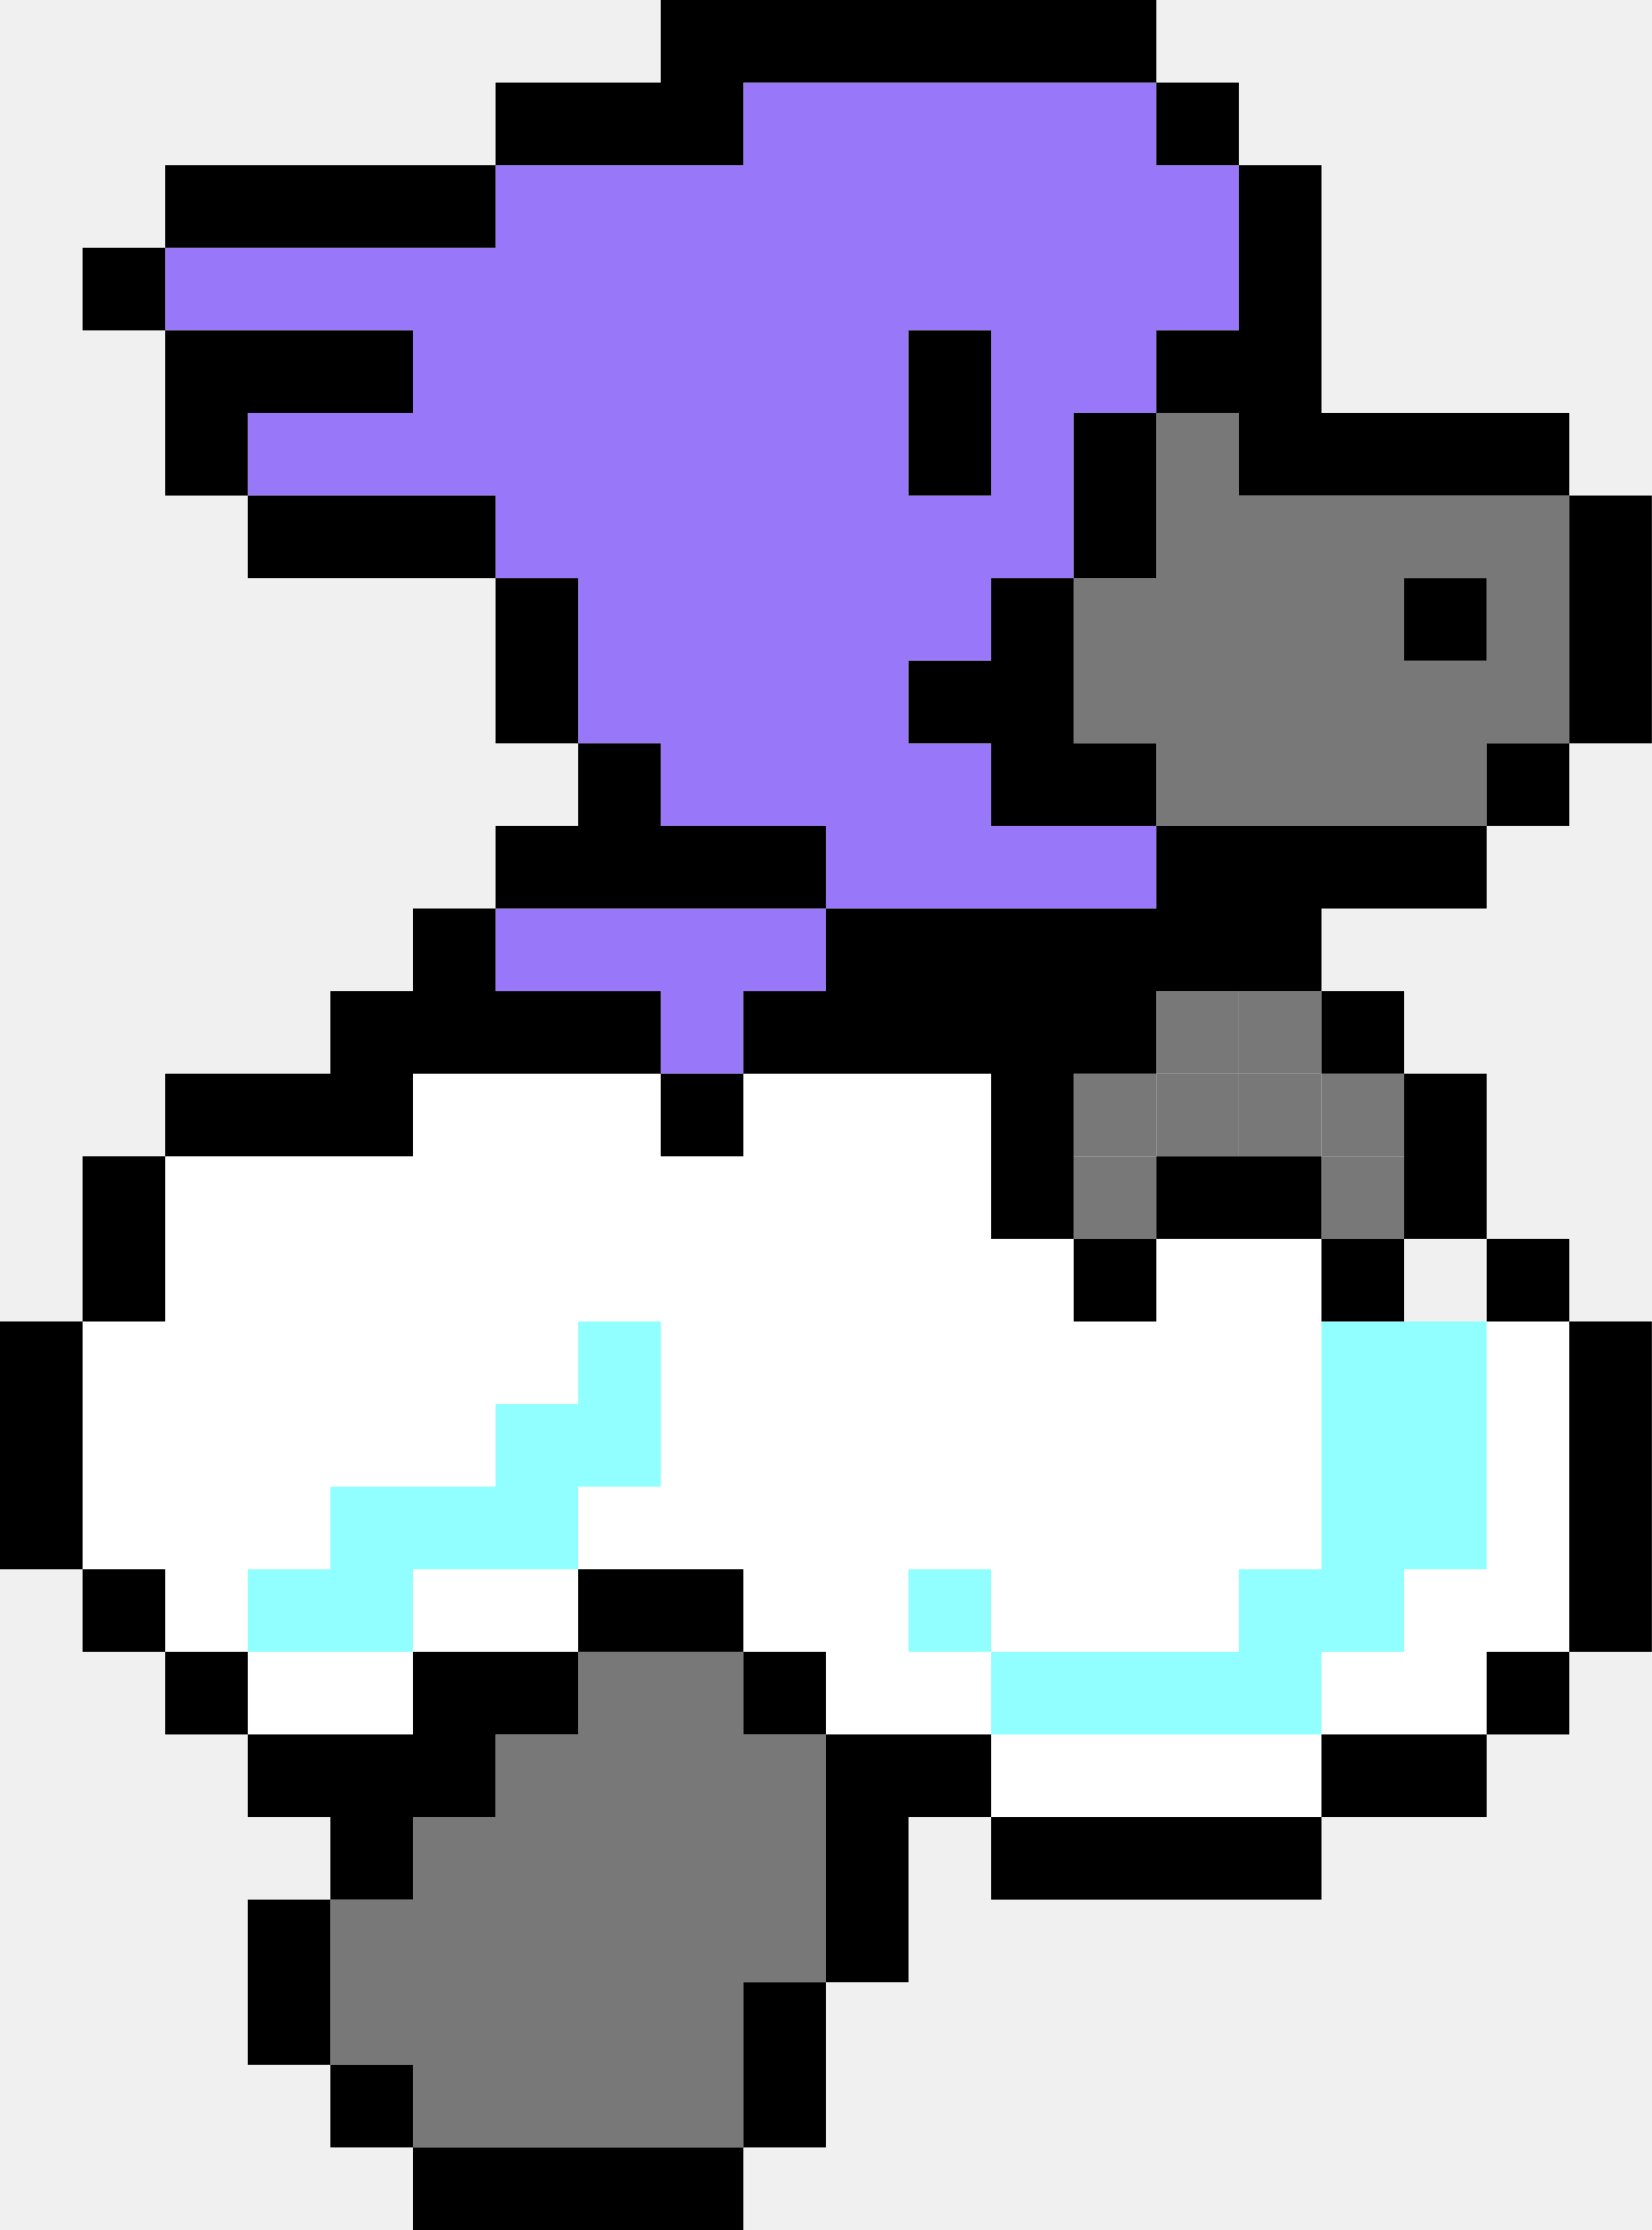
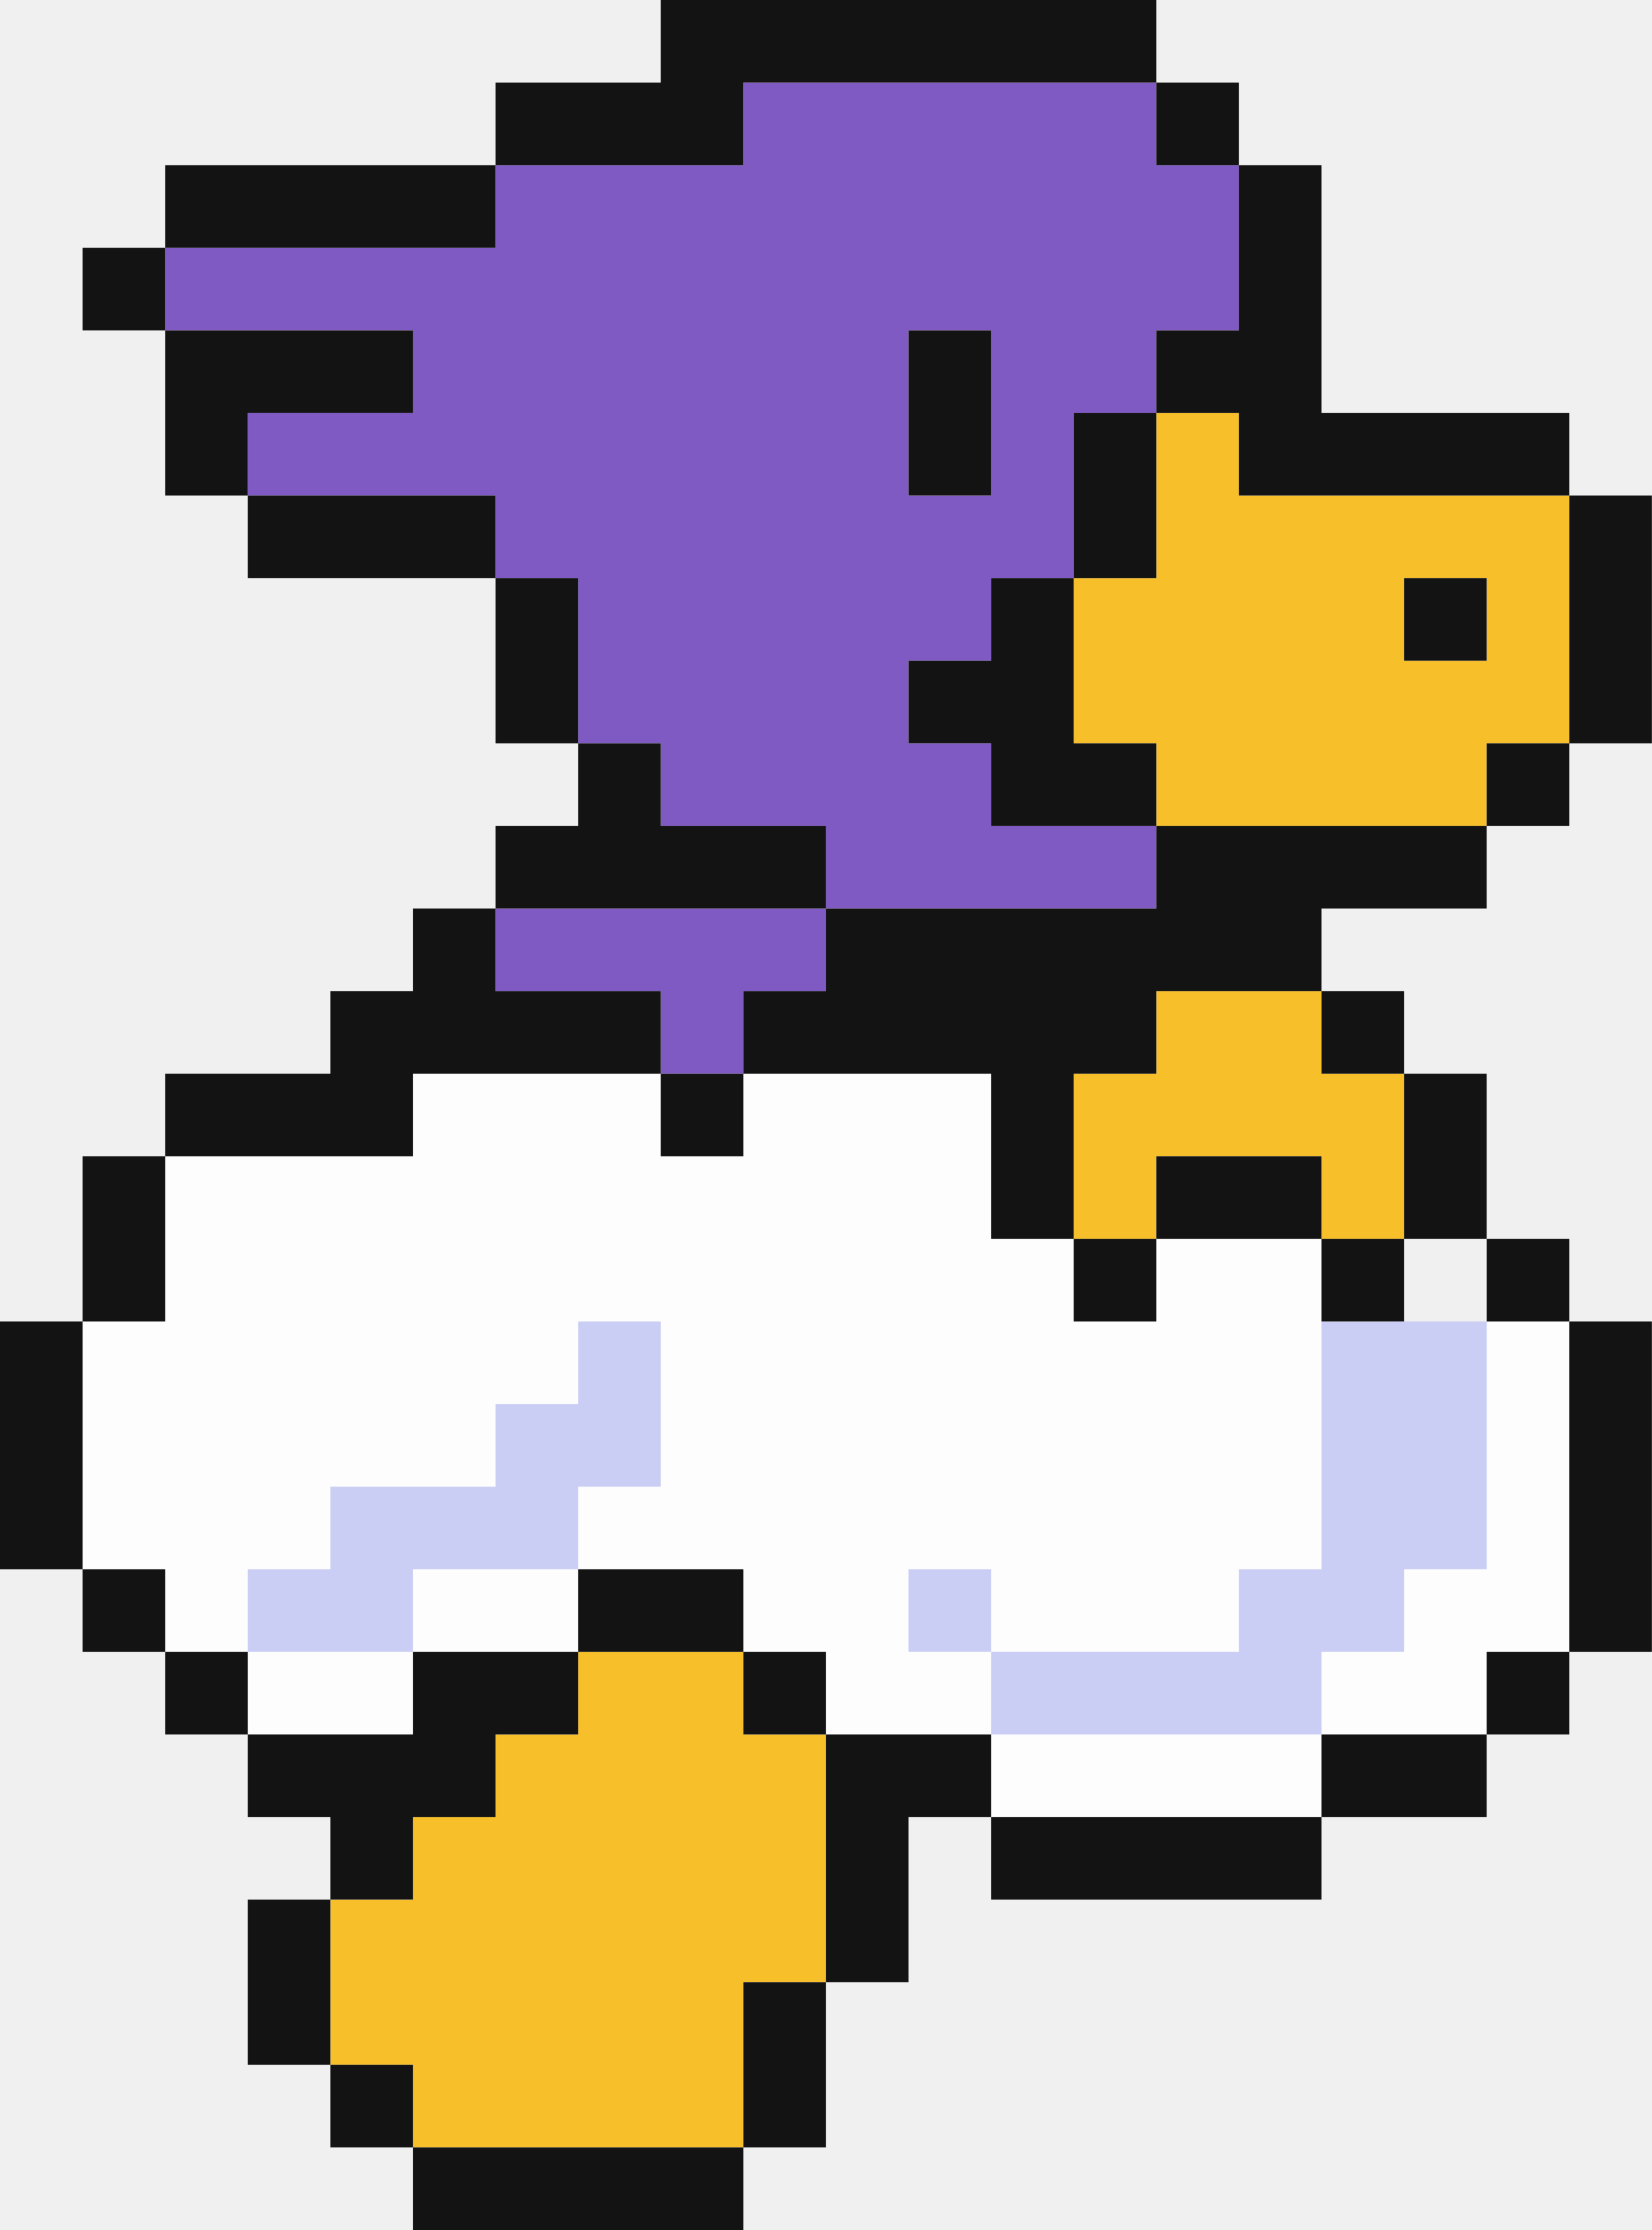
<svg xmlns="http://www.w3.org/2000/svg" width="320" height="432" viewBox="0 0 320 432" fill="none">
-   <path fill-rule="evenodd" clip-rule="evenodd" d="M128 320H112V336H96V352H80V368H64V384V400H80V416H96H112H128H144V400V384H160V368V352V336H144V320H128Z" fill="#787878" />
-   <path fill-rule="evenodd" clip-rule="evenodd" d="M96 208H80V224H64H48H32V240V256H16V272V288V304H32V320H48V336H64H80V320H96H112V304H128H144V320H160V336H176H192V352H208H224H240H256V336H272H288V320H304V304V288V272V256H288V240H272V240.081H271.842V256H256V240H240H224V256H208V240H192V224V208H176H160H144V224H128V208H112H96ZM271.842 256V256.081H272H287.842V256V240.081H272V256H271.842Z" fill="white" />
-   <rect x="208" y="224" width="16" height="16" fill="#787878" />
-   <rect x="208" y="208" width="16" height="16" fill="#787878" />
-   <rect x="224" y="208" width="16" height="16" fill="#787878" />
-   <rect x="224" y="192" width="16" height="16" fill="#787878" />
-   <rect x="240" y="208" width="16" height="16" fill="#787878" />
-   <rect x="256" y="208" width="16" height="16" fill="#787878" />
-   <rect x="256" y="224" width="16" height="16" fill="#787878" />
-   <rect x="240" y="192" width="16" height="16" fill="#787878" />
-   <path fill-rule="evenodd" clip-rule="evenodd" d="M224 80H240V96H256H272H288H304V112V128V144H288V160H272H256H240H224V144H208V128V112H224V96V80ZM272 128H288V112H272V128Z" fill="#787878" />
-   <path fill-rule="evenodd" clip-rule="evenodd" d="M144 16H160H176H192H208H224V32H240V48V64H224V80H208V96V112H192V128H176V144H192V160H208H224V176H208H192H176H160V160H144H128V144H112V128V112H96V96H80H64H48V80H64H80V64H64H48H32V48H48H64H80H96V32H112H128H144V16ZM160 176V192H144V208H128V192H112H96V176H112H128H144H160ZM192 64V80V96H176V80V64H192Z" fill="#9878F8" />
-   <path fill-rule="evenodd" clip-rule="evenodd" d="M272 256H256V272V288V304H240V320H224H208H192V304H176V320H192V336H208H224H240H256V320H272V304H288V288V272V256H272ZM96 272H112V256H128V272V288H112V304H96H80V320H64H48V304H64V288H80H96V272Z" fill="#91FFFF" />
-   <path fill-rule="evenodd" clip-rule="evenodd" d="M128 0H144H160H176H192H208H224V16H208H192H176H160H144V32H128H112H96V16H112H128V0ZM32 48V32H48H64H80H96V48H80H64H48H32ZM32 64H16V48H32V64ZM48 96H32V80V64H48H64H80V80H64H48V96ZM96 112H80H64H48V96H64H80H96V112ZM112 144H96V128V112H112V128V144ZM160 176V160H144H128V144H112V160H96V176H80V192H64V208H48H32V224H16V240V256H0V272V288V304H16V320H32V336H48V352H64V368H48V384V400H64V416H80V432H96H112H128H144V416H160V400V384H176V368V352H192V368H208H224H240H256V352H272H288V336H304V320H320V304V288V272V256H304V240H288V224V208H272V192H256V176H272H288V160H304V144H320V128V112V96H304V80H288H272H256V64V48V32H240V16H224V32H240V48V64H224V80H208V96V112H192V128H176V144H192V160H208H224V176H208H192H176H160ZM144 208V192H160V176H144H128H112H96V192H112H128V208H112H96H80V224H64H48H32V240V256H16V272V288V304H32V320H48V336H64H80V320H96H112V336H96V352H80V368H64V384V400H80V416H96H112H128H144V400V384H160V368V352V336H176H192V352H208H224H240H256V336H272H288V320H304V304V288V272V256H288V240H272V224V208H256V192H240H224V208H208V224V240H192V224V208H176H160H144ZM224 240V256H208V240H224ZM256 240H240H224V224H240H256V240ZM256 240V256H272V240H256ZM144 208H128V224H144V208ZM144 320V304H128H112V320H128H144ZM144 320V336H160V320H144ZM224 96V80H240V96H256H272H288H304V112V128V144H288V160H272H256H240H224V144H208V128V112H224V96ZM176 64H192V80V96H176V80V64ZM288 112H272V128H288V112Z" fill="black" />
+   <g clip-path="url(#clip0)">
+     <path fill-rule="evenodd" clip-rule="evenodd" d="M128 320H112V336H96V352H80V368H64V384V400H80V416H96H112H128H144V400V384H160V368V352V336H144V320H128Z" fill="#F7BF2A" />
+     <path fill-rule="evenodd" clip-rule="evenodd" d="M96 208H80V224H64H48H32V240V256H16V272V288V304H32V320H48V336H64H80V320H96H112V304H128H144V320H160V336H176H192V352H208H224H240H256V336H272H288V320H304V304V288V272V256H288V240H272V240.081H271.842V256H256V240H240H224V256H208V240H192V224V208H176H160H144V224H128V208H112H96ZM271.842 256V256.081H272H287.842V256V240.081H272V256H271.842Z" fill="#FDFDFD" />
+     <path fill-rule="evenodd" clip-rule="evenodd" d="M224 192H240H256V208H272V224V240H256V224H240H224V240H208V224V208H224V192Z" fill="#F7BF2A" />
+     <path fill-rule="evenodd" clip-rule="evenodd" d="M224 80H240V96H256H272H288H304V112V128V144H288V160H272H256H240H224V144H208V128V112H224V96V80ZM272 128H288V112H272V128Z" fill="#F7BF2A" />
+     <path fill-rule="evenodd" clip-rule="evenodd" d="M144 16H160H176H192H208H224V32H240V48V64H224V80H208V96V112H192V128H176V144H192V160H208H224V176H208H192H176H160V160H144H128V144H112V128V112H96V96H80H64H48V80H64H80V64H64H48H32V48H48H64H80H96V32H112H128H144V16ZM160 176V192H144V208H128V192H112H96V176H112H128H144H160ZM192 64V80V96H176V80V64H192Z" fill="#805AC3" />
+     <path fill-rule="evenodd" clip-rule="evenodd" d="M272 256H256V272V288V304H240V320H224H208H192V304H176V320H192V336H208H224H240H256V320H272V304H288V288V272V256H272ZM96 272H112V256H128V272V288H112V304H96H80V320H64H48V304H64V288H80H96V272Z" fill="#CACEF4" />
+     <path fill-rule="evenodd" clip-rule="evenodd" d="M128 0H144H160H176H192H208H224V16H208H192H176H160H144V32H128H112H96V16H112H128V0ZM32 48V32H48H64H80H96V48H80H64H48H32ZM32 64H16V48H32V64ZM48 96H32V80V64H48H64H80V80H64H48V96ZM96 112H80H64H48V96H64H80H96V112ZM112 144H96V128V112H112V128V144ZM160 176V160H144H128V144H112V160H96V176H80V192H64V208H48H32V224H16V240V256H0V272V288V304H16V320H32V336H48V352H64V368H48V384V400H64V416H80V432H96H112H128H144V416H160V400V384H176V368V352H192V368H208H224H240H256V352H272H288V336H304V320H320V304V288V272V256H304V240H288V224V208H272V192H256V176H272H288V160H304V144H320V128V112V96H304V80H288H272H256V64V48V32H240V16H224V32H240V48V64H224V80H208V96V112H192V128H176V144H192V160H208H224V176H208H192H176H160ZM144 208V192H160V176H144H128H112H96V192H112H128V208H112H96H80V224H64H48H32V240V256H16V272V288V304H32V320H48V336H64H80V320H96H112V336H96V352H80V368H64V384V400H80V416H96H112H128H144V400V384H160V368V352V336H176H192V352H208H224H240H256V336H272H288V320H304V304V288V272V256H288V240H272V224V208H256V192H240H224V208H208V224V240H192V224V208H176H160H144ZM224 240V256H208V240H224ZM256 240H240H224V224H240H256V240ZM256 240V256H272V240H256ZM144 208H128V224H144V208ZM144 320V304H128H112V320H128H144ZM144 320V336H160V320H144ZM224 96V80H240V96H256H272H288H304V112V128V144H288V160H272H256H240H224V144H208V128V112H224V96ZM176 64H192V80V96H176V80V64ZM288 112H272V128H288V112Z" fill="#131314" />
+   </g>
+   <defs>
+     <clipPath id="clip0">
+       <rect width="320" height="432" fill="white" />
+     </clipPath>
+   </defs>
</svg>
